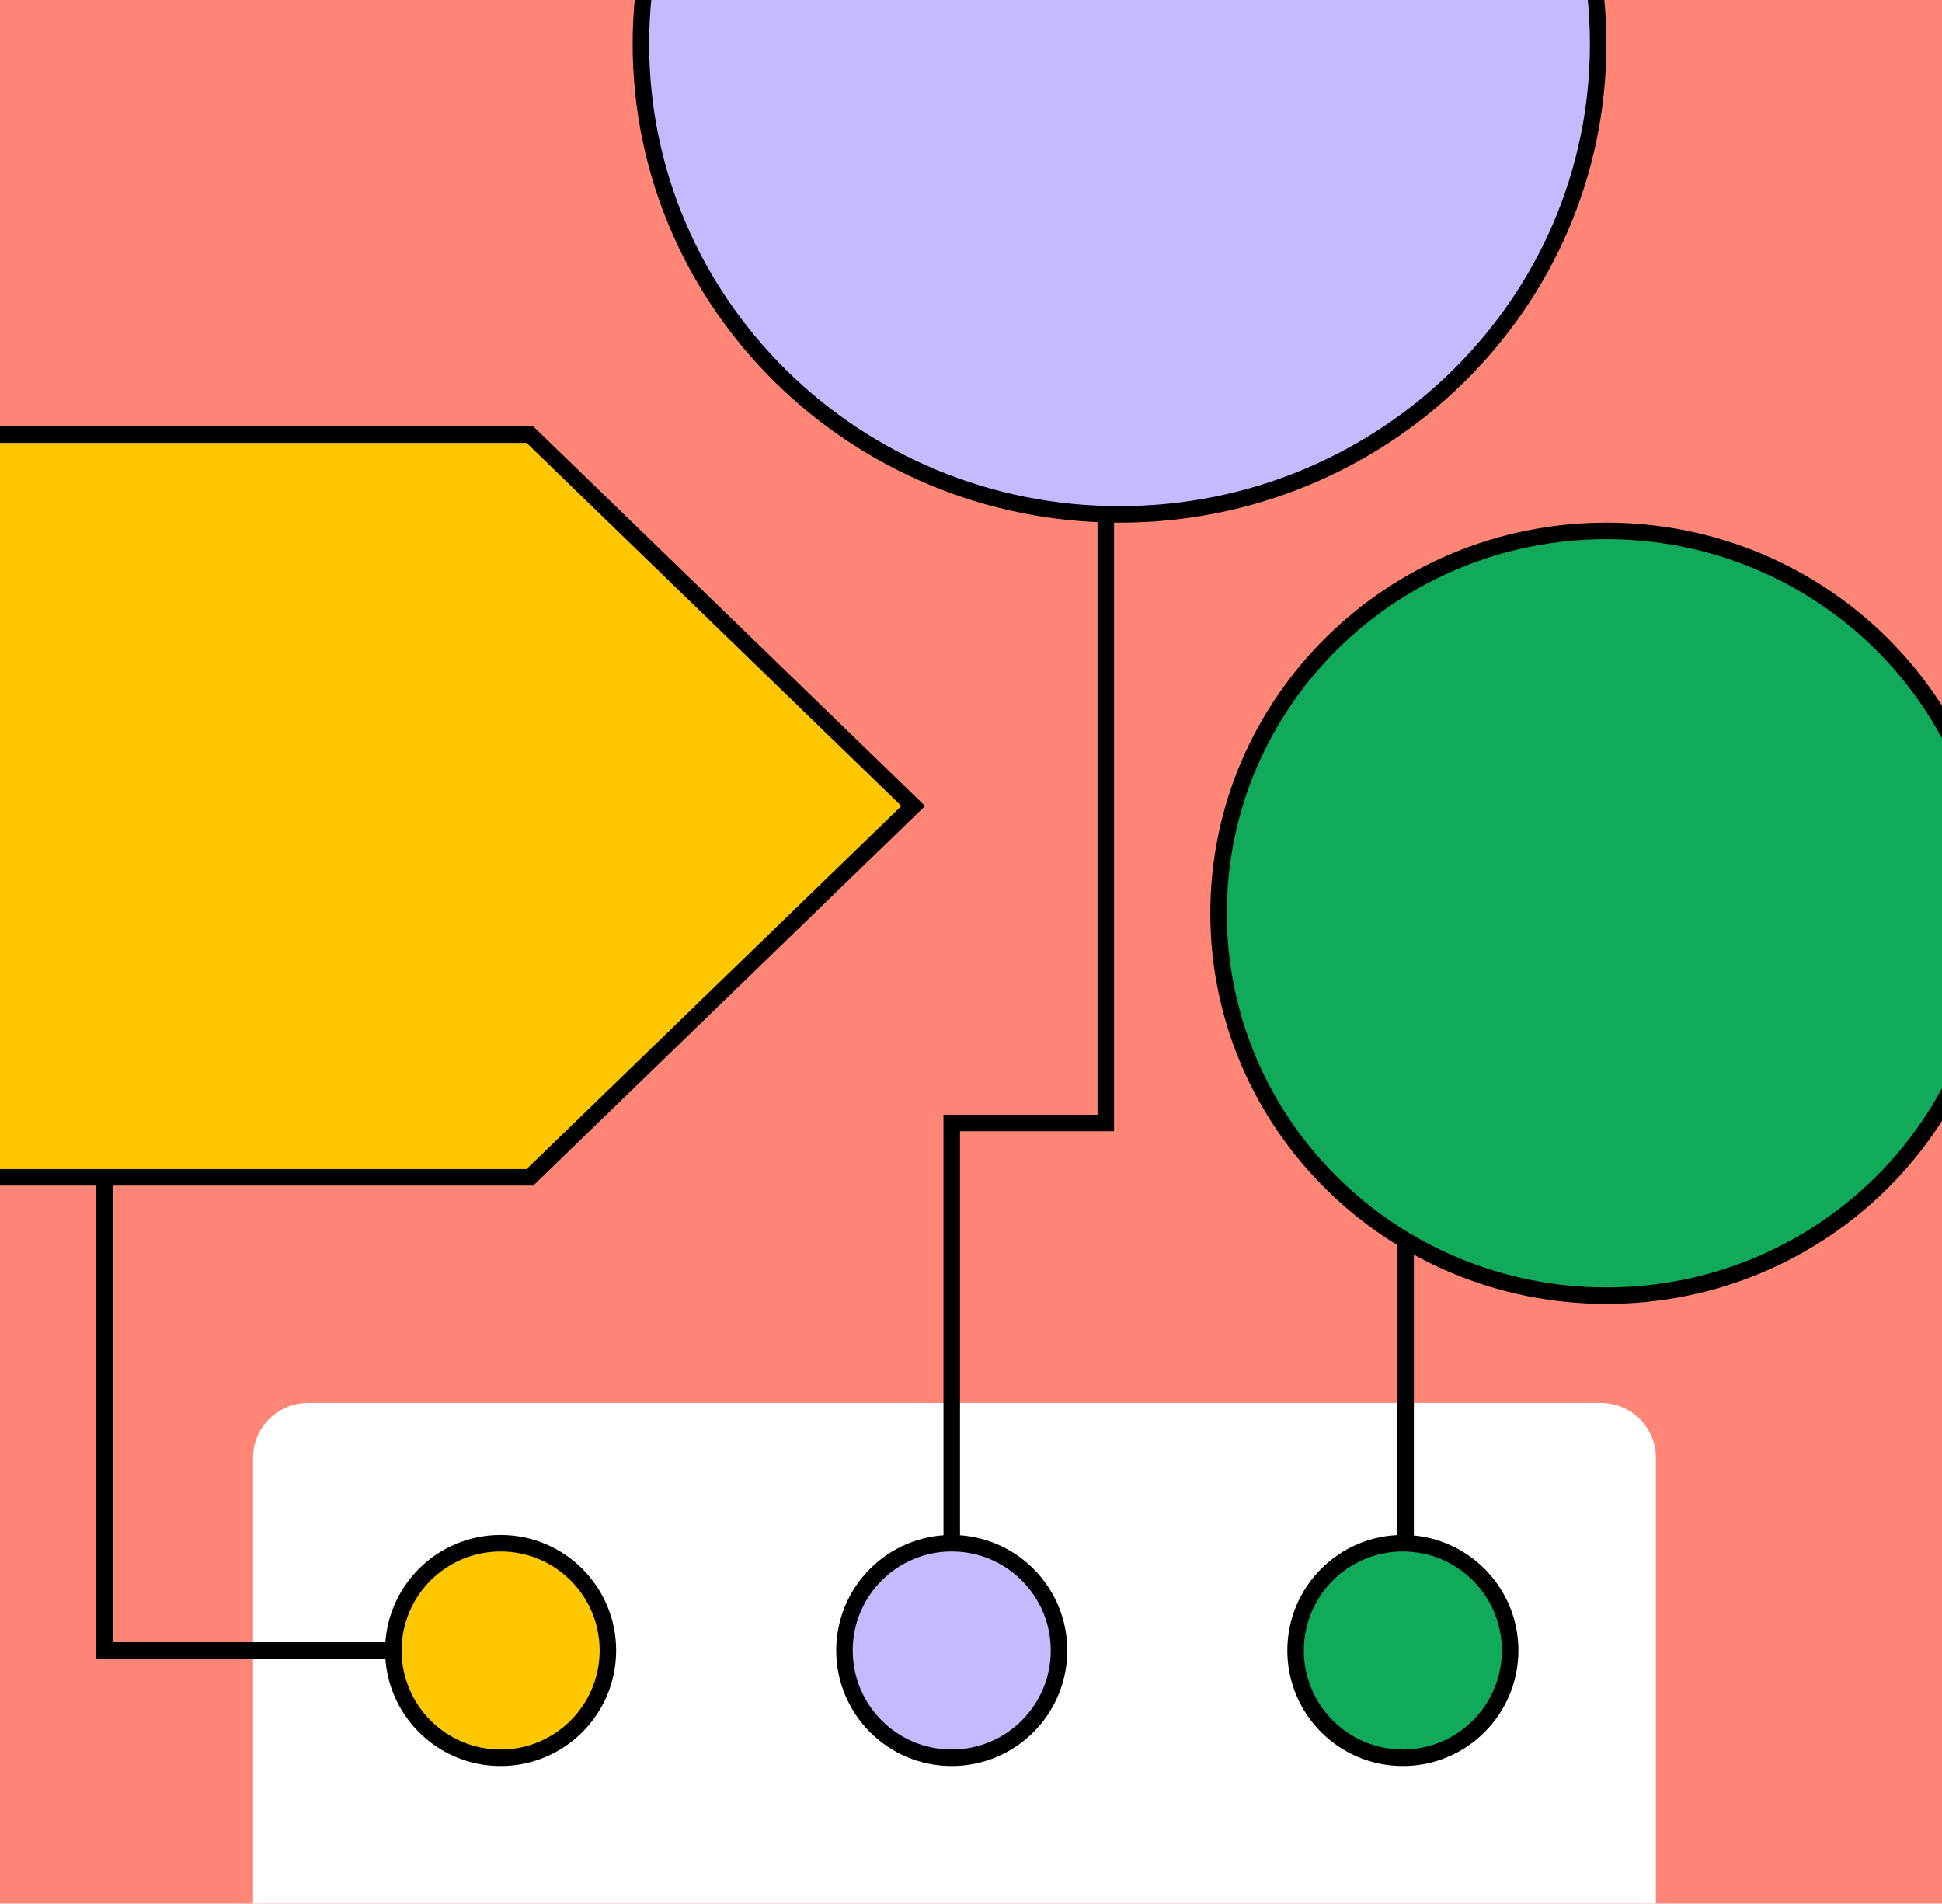
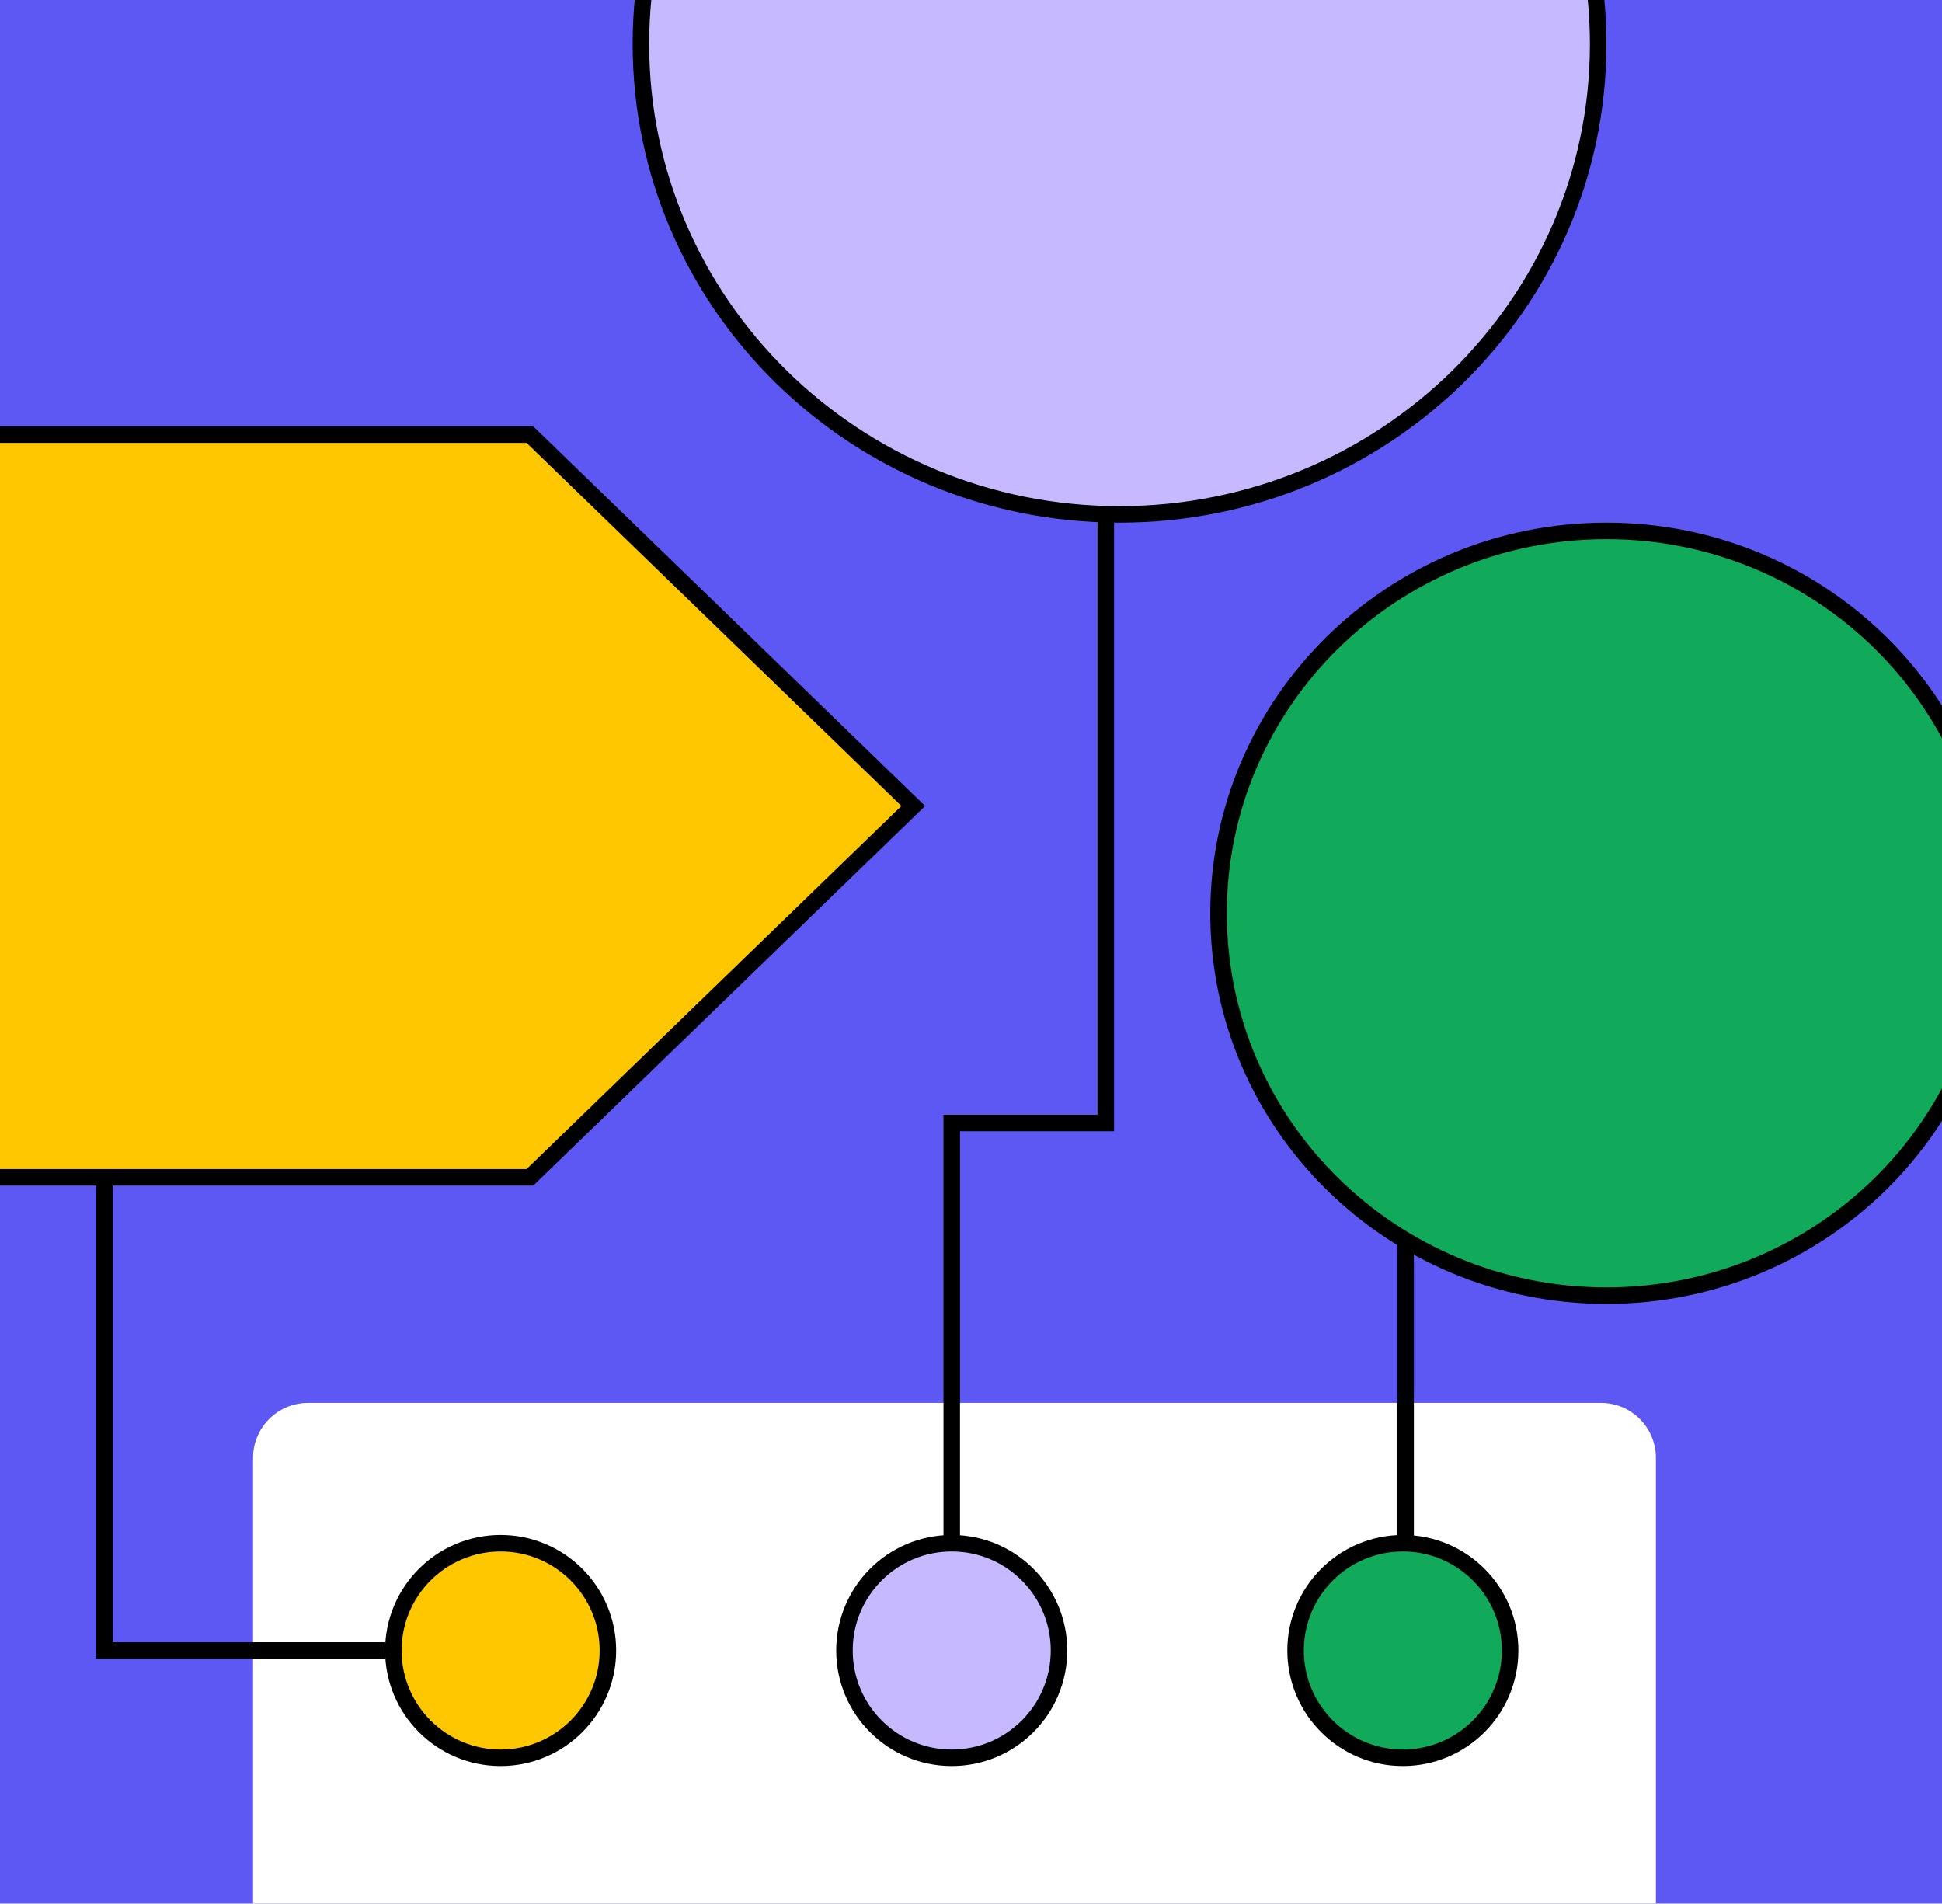
<svg xmlns="http://www.w3.org/2000/svg" width="353" height="346" viewBox="0 0 353 346" fill="none">
  <g clip-path="url(#clip0)">
-     <rect width="353" height="346" fill="#FF8577" />
+     <rect width="353" height="346" fill="#5D57F4" />
    <rect x="46" y="255" width="255" height="255" rx="10" fill="white" />
    <circle cx="91" cy="300" r="19.5" fill="#FFC700" stroke="black" stroke-width="3" />
    <path d="M290.5 8C290.5 55.196 251.573 93.5 203.5 93.5C155.427 93.5 116.5 55.196 116.5 8C116.5 -39.196 155.427 -77.5 203.5 -77.5C251.573 -77.5 290.5 -39.196 290.5 8Z" fill="#C7B9FF" stroke="black" stroke-width="3" />
    <path d="M362.5 166C362.5 204.364 330.956 235.5 292 235.5C253.044 235.5 221.5 204.364 221.5 166C221.5 127.636 253.044 96.5 292 96.5C330.956 96.5 362.5 127.636 362.5 166Z" fill="#11A95A" stroke="black" stroke-width="3" />
    <circle cx="173" cy="300" r="19.5" fill="#C7B9FF" stroke="black" stroke-width="3" />
    <path d="M201 94V204.12H173V281" stroke="black" stroke-width="3" />
    <circle cx="255" cy="300" r="19.5" fill="#11A95A" stroke="black" stroke-width="3" />
    <path d="M255.5 279.5L255.5 254.75L255.5 225.5" stroke="black" stroke-width="3" />
    <path d="M-54 79H96.324L166 146.5L96.324 214H-54V79Z" fill="#FFC700" stroke="black" stroke-width="3" />
    <path d="M19 215V300H70" stroke="black" stroke-width="3" />
  </g>
  <defs>
    <clipPath id="clip0">
      <rect width="353" height="346" fill="white" />
    </clipPath>
  </defs>
</svg>
